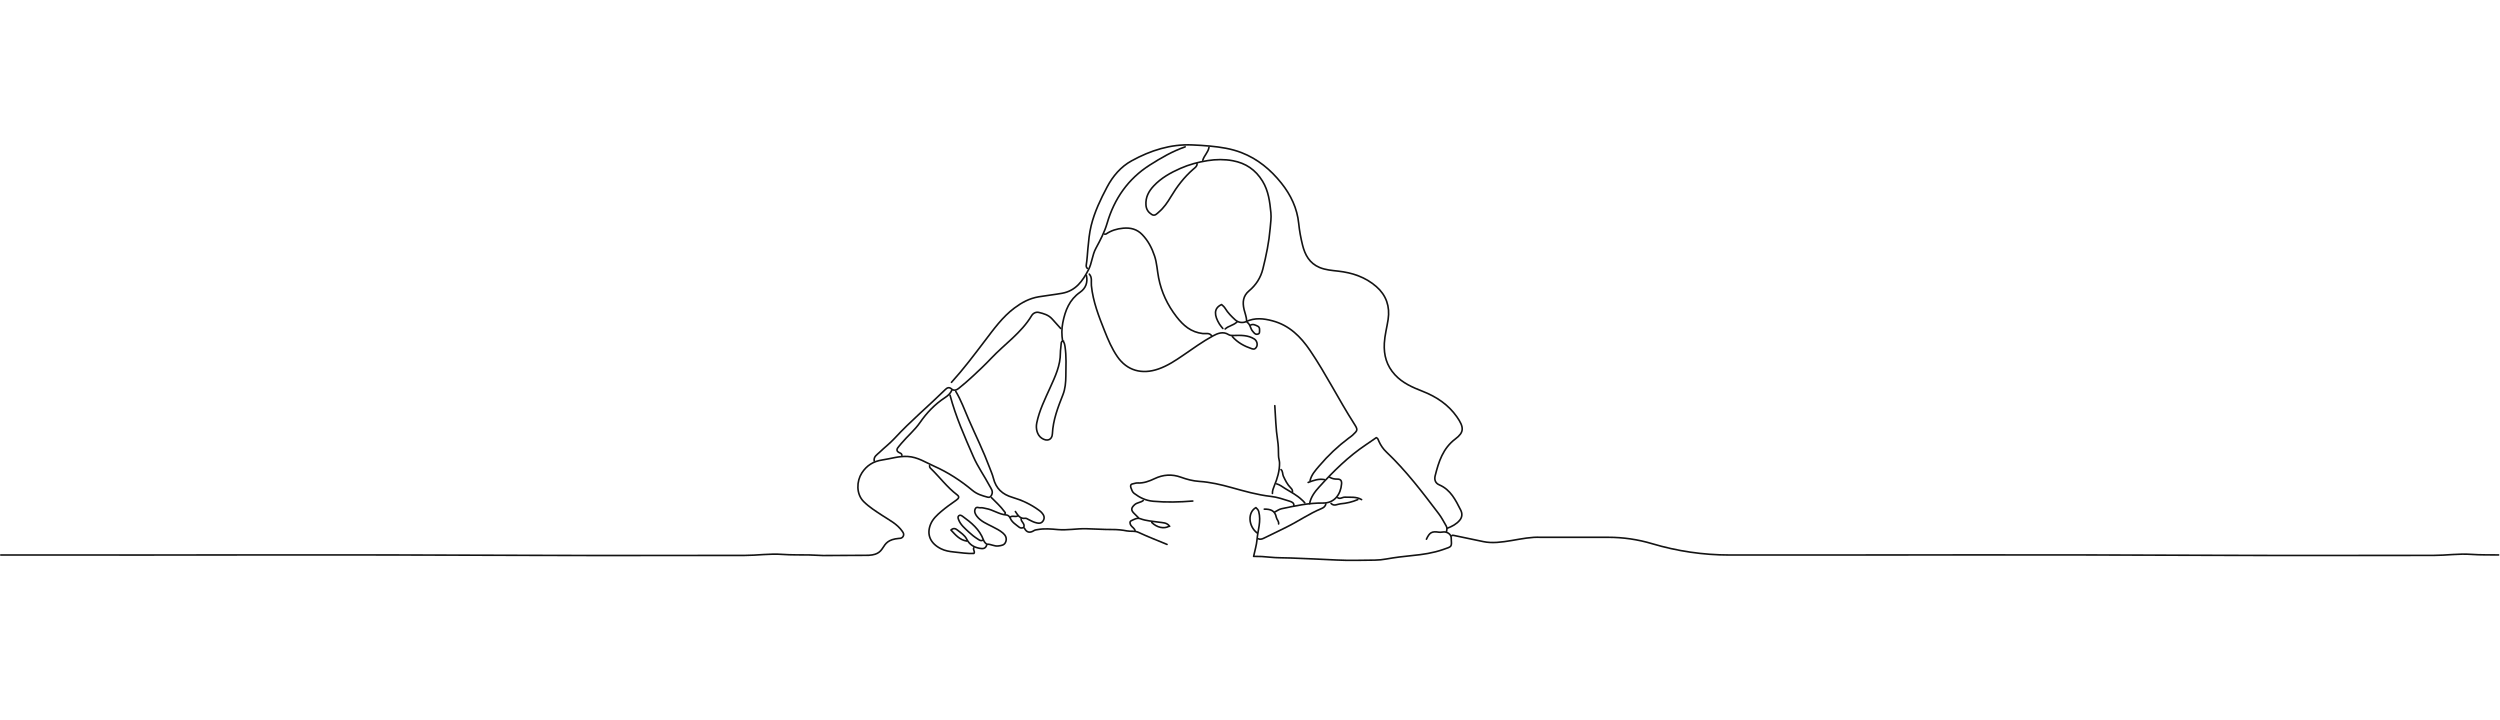
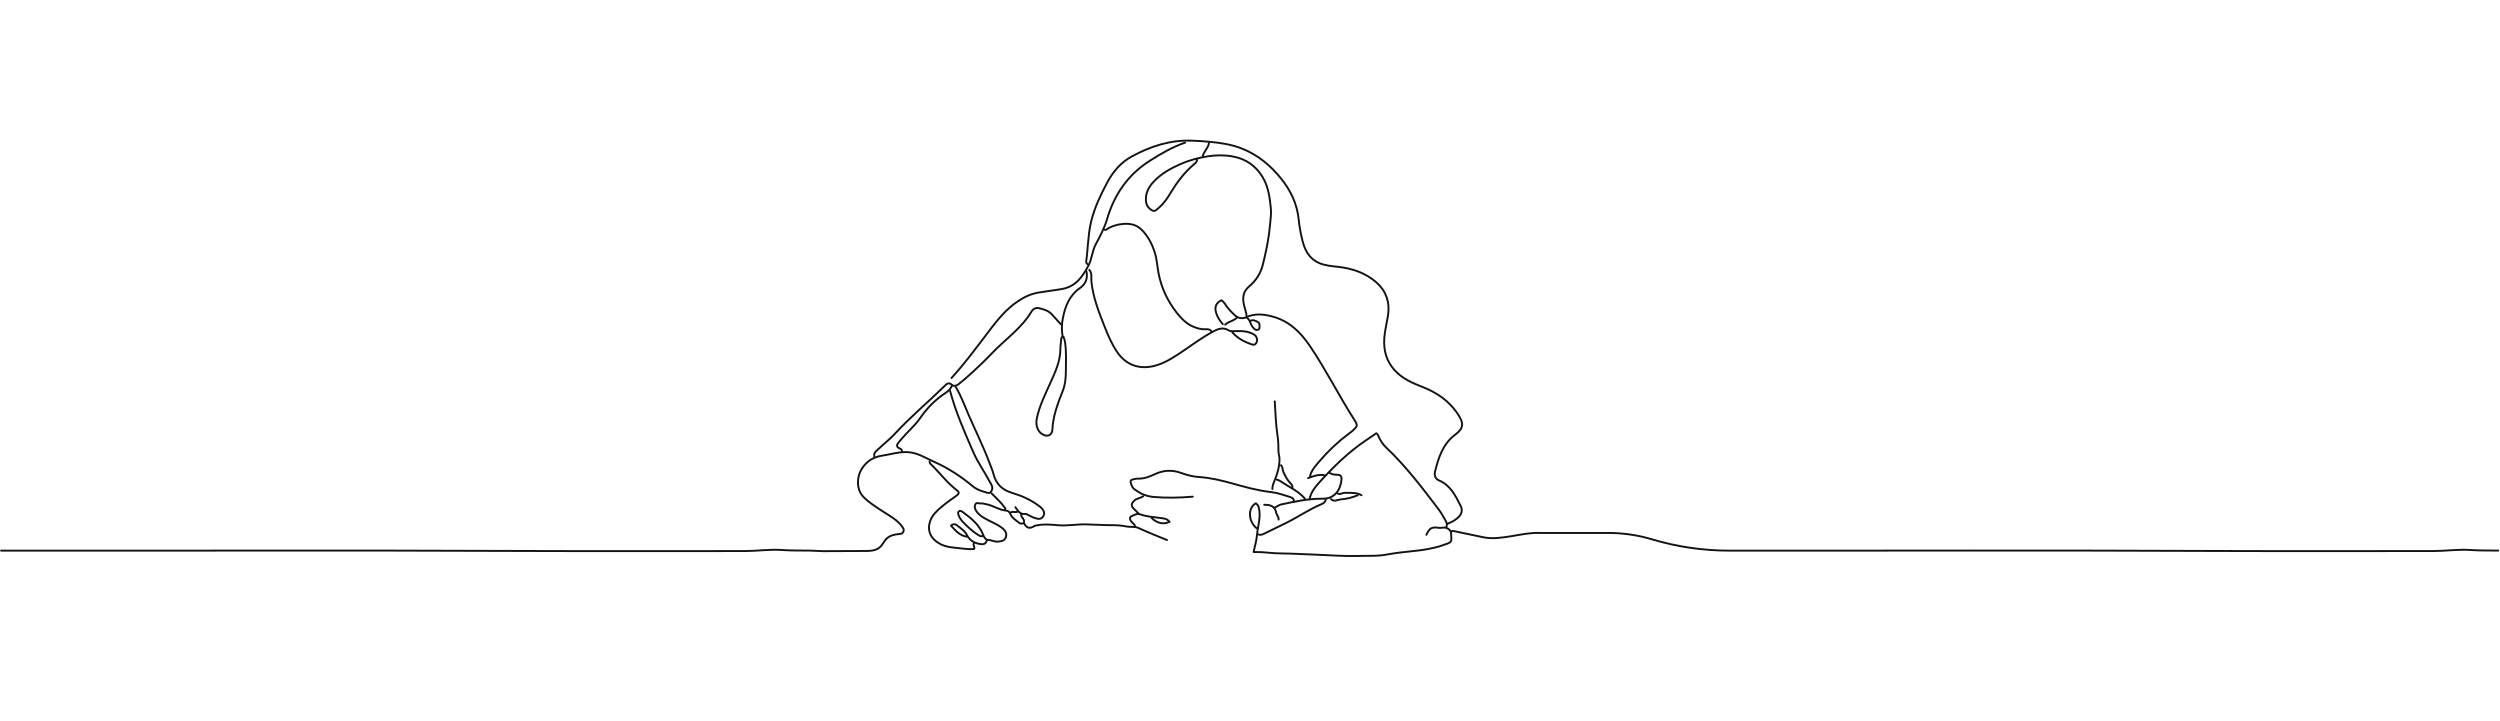
- <svg xmlns="http://www.w3.org/2000/svg" width="3055" height="879" viewBox="0 0 3055 879" fill="none">
-   <path d="M1768.74 645.474C1774.46 643.204 1779.9 640.484 1783.89 635.564C1786.98 631.754 1787.03 627.404 1784.99 623.374C1778.74 611.034 1772.62 598.424 1758.82 592.514C1753.56 590.264 1752.69 585.694 1753.75 581.444C1758.04 564.344 1763.19 547.864 1778.5 536.354C1789.23 528.284 1789.34 522.234 1780.24 509.274C1769.87 494.494 1755.33 484.784 1738.47 478.194C1726.12 473.374 1713.91 468.114 1704.59 457.944C1694.52 446.954 1690.85 434.204 1691.65 419.454C1692.19 409.494 1694.84 400.024 1696.3 390.314C1698.67 374.624 1694.04 360.774 1681.86 350.194C1668.56 338.644 1652.71 333.284 1635.31 331.334C1627.69 330.474 1619.86 329.914 1612.55 326.874C1600.22 321.754 1594.67 311.414 1591.7 299.434C1589.57 290.844 1587.92 282.044 1587.04 273.234C1585.16 254.444 1577.36 238.234 1565.85 223.804C1552.74 207.374 1536.88 194.154 1516.98 186.484C1504.63 181.724 1491.76 179.774 1478.57 178.524C1471.36 177.834 1464.19 177.404 1456.98 177.104C1430.34 175.994 1406.01 183.844 1383.01 196.414C1369.55 203.764 1359.88 215.294 1352.88 228.504C1344.92 243.494 1337.56 258.914 1333.44 275.574C1331.12 284.954 1330.29 294.544 1329.38 304.124C1328.77 310.524 1328.49 316.984 1327.47 323.324C1327.13 325.464 1327.41 326.704 1328.79 328.004" stroke="#131313" stroke-width="2" stroke-miterlimit="10" stroke-linecap="round" stroke-linejoin="round" />
-   <path d="M1299.65 416.834C1297.24 416.594 1296.81 418.224 1296.75 420.034C1296.63 423.754 1295.79 427.544 1295.8 431.104C1295.89 446.634 1289.44 460.044 1283.32 473.624C1277 487.664 1270.1 501.444 1266.93 516.714C1265.43 523.934 1267.48 531.664 1272.84 535.374C1279.31 539.844 1285.65 537.844 1286.02 530.124C1286.83 513.114 1292.79 497.794 1298.91 482.304C1301.72 475.204 1302.38 467.314 1302.46 459.644C1302.59 447.604 1303.24 435.524 1301.46 423.524C1301.15 421.434 1300.82 419.474 1299.65 417.704" stroke="#131313" stroke-width="2" stroke-miterlimit="10" stroke-linecap="round" stroke-linejoin="round" />
-   <path d="M1523.42 392.084C1523.25 387.254 1521.31 382.774 1520.24 378.164C1518.15 369.124 1519.05 361.524 1526.35 355.404C1534.88 348.254 1540.55 339.404 1543.25 328.594C1547.32 312.294 1550.73 295.904 1552.14 279.094C1552.68 272.674 1553.67 266.234 1553.03 259.874C1551.68 246.544 1550.12 233.314 1542.79 221.334C1534.28 207.424 1522.25 199.324 1506.52 196.414C1496.27 194.514 1485.99 194.654 1475.63 196.284C1464.15 198.094 1453.04 201.094 1442.46 205.764C1430.42 211.074 1418.95 217.444 1409.79 227.244C1403.66 233.804 1399.72 241.104 1400.36 250.554C1400.72 255.944 1403.31 259.524 1407.5 262.144C1411.28 264.504 1413.93 260.934 1416.08 259.134C1422.15 254.024 1426.67 247.384 1430.71 240.604C1438.23 227.984 1447.01 216.494 1458.12 206.804C1460.08 205.094 1462.64 203.584 1462.83 200.444" stroke="#131313" stroke-width="2" stroke-miterlimit="10" stroke-linecap="round" stroke-linejoin="round" />
-   <path d="M1743.1 658.874C1746.87 650.794 1749.57 648.964 1758.22 650.334C1760.56 650.704 1762.52 649.974 1764.66 650.004C1768.97 650.054 1773.16 652.984 1773.38 657.134C1774.01 668.964 1774.64 667.594 1763.44 671.534C1751.29 675.804 1738.54 677.654 1725.64 678.894C1715.13 679.914 1704.57 681.224 1694.11 683.094C1689.62 683.894 1684.84 684.424 1680.17 684.464C1664.63 684.574 1649.06 685.144 1633.56 684.344C1614.72 683.374 1595.88 682.614 1577.04 681.874C1568.7 681.544 1560.28 681.794 1551.98 680.894C1545.37 680.174 1538.76 679.804 1531.92 679.874C1533.44 672.654 1535.53 666.114 1536.08 659.454C1537.01 648.034 1541.38 636.814 1538.14 625.054C1537.47 622.634 1536.03 621.714 1534.71 620.314C1524.42 626.064 1525.39 643.104 1536.24 651.304" stroke="#131313" stroke-width="2" stroke-miterlimit="10" stroke-linecap="round" stroke-linejoin="round" />
-   <path d="M1600.92 587.224C1602.6 579.974 1607.65 574.604 1612.15 569.304C1622.83 556.694 1634.84 545.324 1648.12 535.384C1649.67 534.224 1651.35 533.184 1652.76 531.864C1659.38 525.634 1659.64 525.424 1654.48 517.354C1635.8 488.134 1620.35 456.964 1600.87 428.234C1589.44 411.374 1575.5 397.484 1554.9 392.034C1544.02 389.164 1533.54 387.964 1522.73 393.004C1518.77 394.854 1513.33 394.414 1509.47 390.884C1504.89 386.694 1500.47 382.294 1497.23 376.924C1496.03 374.944 1494.39 373.544 1492.77 372.174C1482.72 376.754 1483.84 385.804 1490.24 396.144C1491.4 398.014 1492.93 399.654 1494.29 401.404" stroke="#131313" stroke-width="2" stroke-miterlimit="10" stroke-linecap="round" stroke-linejoin="round" />
-   <path d="M1773.99 654.794C1774.58 653.834 1775.57 654.094 1776.31 654.244C1788.36 656.714 1800.42 659.164 1812.44 661.804C1833.98 666.534 1860.67 655.314 1882.74 656.594L1965.36 656.584C1983.49 656.584 2001.53 659.214 2018.91 664.404C2049.54 673.554 2081.34 678.204 2113.31 678.224C2349.32 678.374 2463.38 677.594 2716.57 678.634C2802.35 678.984 2888.16 678.674 2973.95 678.704C2989.5 678.714 3004.35 676.294 3020.4 677.474C3031.04 678.264 3042.28 677.954 3053.26 678.134" stroke="#131313" stroke-width="2" stroke-miterlimit="10" stroke-linecap="round" stroke-linejoin="round" />
-   <path d="M1160.96 482.954C1167.83 509.004 1178.75 533.514 1189.48 558.114C1194.94 570.624 1202.92 581.684 1209.25 593.674C1211 596.984 1213.98 600.124 1211.8 604.764C1210.63 607.244 1209.31 608.174 1207.01 607.564C1200.28 605.794 1193.99 603.994 1188.15 599.114C1173.98 587.294 1158.26 577.094 1141.51 569.684C1131.22 565.124 1121.39 558.474 1109.12 557.804C1098.31 557.214 1088.49 560.564 1078.2 562.064C1067.32 563.654 1059.04 568.834 1053.19 577.924C1046.68 588.014 1046.07 603.594 1055.41 612.934C1062.22 619.734 1070.19 624.664 1078.12 629.884C1086.87 635.644 1096.55 640.374 1102.77 649.494C1103.09 649.964 1103.38 650.434 1103.66 650.904C1105.49 654.054 1103.03 657.894 1099.38 657.894C1099.12 657.894 1098.87 657.904 1098.61 657.924C1071.35 660.194 1087.17 679.554 1056.51 678.624L1005.82 678.854L989.2 678.154C978.23 677.974 966.98 678.274 956.34 677.494C940.29 676.304 925.43 678.724 909.89 678.724C824.1 678.694 738.29 679.004 652.51 678.654C382.66 677.544 270.86 678.504 1 678.194" stroke="#131313" stroke-width="2" stroke-miterlimit="10" stroke-linecap="round" stroke-linejoin="round" />
-   <path d="M1331.12 334.994C1334.9 339.074 1333.23 344.504 1333.68 349.014C1335.65 368.544 1342.67 386.404 1349.79 404.304C1354.13 415.224 1358.67 426.024 1365.43 435.814C1377.25 452.924 1395.39 457.924 1415.6 450.904C1426.68 447.054 1436.34 440.654 1445.94 434.064C1457.84 425.904 1469.6 417.364 1482.23 410.484C1487.47 407.624 1494.49 404.484 1501.32 408.894C1503.09 410.034 1505.22 410.024 1507.69 409.954C1516.15 409.704 1525.01 409.384 1532.72 414.234C1536.18 416.404 1537.38 421.674 1535.01 424.664C1533.77 426.224 1532.78 427.184 1529.72 426.154C1520.49 423.034 1512.37 418.664 1505.92 411.314" stroke="#131313" stroke-width="2" stroke-miterlimit="10" stroke-linecap="round" stroke-linejoin="round" />
-   <path d="M1167.96 478.294C1174.51 489.154 1178.71 501.074 1183.75 512.634C1192.3 532.244 1201.83 551.424 1209.32 571.494C1210.91 575.754 1212.82 579.934 1213.91 584.324C1217.03 596.894 1224.77 604.134 1237.24 607.794C1248.67 611.154 1259.59 616.214 1269.34 623.344C1270.56 624.234 1271.79 625.164 1272.82 626.264C1275.69 629.334 1277.2 632.824 1274.55 636.704C1271.98 640.464 1268.15 639.424 1264.71 638.404C1262.07 637.624 1259.64 636.134 1257.11 634.994C1255.76 634.384 1254.3 633.174 1253.05 633.354C1246.32 634.324 1243.79 629.444 1240.8 625.094" stroke="#131313" stroke-width="2" stroke-miterlimit="10" stroke-linecap="round" stroke-linejoin="round" />
-   <path d="M1480.88 410.724C1478.26 406.164 1473.2 408.004 1469.76 407.604C1455.36 405.924 1446.04 397.834 1437.62 386.944C1426.64 372.744 1419.25 356.984 1415.85 339.614C1414.11 330.744 1413.77 321.554 1410.9 312.884C1407.68 303.134 1402.99 294.134 1395.78 286.674C1389.39 280.054 1381.7 278.054 1372.47 278.874C1364.68 279.574 1357.83 281.714 1351.49 286.034C1351.09 286.304 1350.35 286.074 1349.77 286.074" stroke="#131313" stroke-width="2" stroke-miterlimit="10" stroke-linecap="round" stroke-linejoin="round" />
-   <path d="M1448.25 179.464C1432.82 184.794 1418.83 192.924 1405.14 201.614C1378.51 218.524 1361.65 242.904 1352.93 272.734C1349.7 283.784 1344.47 293.604 1339.15 303.464C1334.64 311.814 1334.45 321.424 1330.05 329.794C1322.88 343.464 1314.6 355.334 1297.92 358.374C1288.42 360.104 1278.82 361.084 1269.31 362.694C1257.95 364.614 1248.53 369.714 1239.65 376.374C1224.98 387.374 1214.43 402.134 1203.48 416.524C1190.34 433.784 1177.33 451.154 1162.71 467.214" stroke="#131313" stroke-width="2" stroke-miterlimit="10" stroke-linecap="round" stroke-linejoin="round" />
-   <path d="M1581.11 618.094C1581.55 614.184 1578.05 613.164 1575.81 612.434C1568.38 610.044 1560.81 607.484 1553.12 606.624C1536.58 604.774 1520.7 600.204 1504.82 595.794C1491.93 592.214 1478.85 589.134 1465.7 588.284C1457.55 587.754 1450.35 585.784 1443.01 583.134C1432.07 579.184 1421.41 579.914 1410.96 584.884C1404.33 588.034 1397.56 590.584 1389.98 590.204C1388.06 590.104 1386.11 590.954 1384.15 591.284C1381.2 591.784 1381.35 594.244 1381.95 595.904C1382.85 598.394 1383.67 601.204 1385.92 602.914C1392.82 608.124 1400.03 611.704 1409.18 612.544C1425.39 614.034 1441.45 613.554 1457.57 612.264" stroke="#131313" stroke-width="2" stroke-miterlimit="10" stroke-linecap="round" stroke-linejoin="round" />
-   <path d="M1296.16 401.404C1292.66 397.524 1289.14 393.654 1285.68 389.744C1281.32 384.834 1275.27 383.144 1269.32 381.764C1266.07 381.014 1262.5 382.644 1260.67 385.704C1248.02 406.864 1227.52 420.554 1211.03 438.044C1203.97 445.534 1196.44 452.584 1188.9 459.604C1183.26 464.854 1177.4 469.884 1171.4 474.724C1168.9 476.744 1165.54 477.814 1162.78 475.304C1159.71 472.514 1157.22 474.014 1155.19 476.014C1134.85 496.084 1112.78 514.364 1093.41 535.414C1087.61 541.724 1080.81 546.884 1074.68 552.814C1071.58 555.814 1067.38 557.974 1068.31 563.334" stroke="#131313" stroke-width="2" stroke-miterlimit="10" stroke-linecap="round" stroke-linejoin="round" />
-   <path d="M1426.1 665.274C1414.45 660.424 1402.63 655.904 1391.21 650.544C1386.49 648.324 1381.77 649.714 1377.07 648.774C1371.32 647.614 1365.18 647.044 1359.08 647.084C1348.4 647.164 1337.72 646.284 1327.03 646.094C1315.56 645.884 1304.13 648.154 1292.66 647.144C1284.47 646.414 1276.35 645.654 1268.16 647.134C1266.54 647.424 1264.93 647.504 1263.52 648.394C1258.59 651.514 1254.63 650.914 1251.86 645.474" stroke="#131313" stroke-width="2" stroke-miterlimit="10" stroke-linecap="round" stroke-linejoin="round" />
-   <path d="M1135.91 569.164C1135.93 570.284 1136.01 571.164 1137.02 572.134C1148.14 582.764 1157.23 595.404 1169.67 604.754C1172.89 607.174 1171.43 609.174 1168.58 611.174C1162.23 615.644 1155.85 620.134 1149.97 625.184C1144.83 629.594 1139.72 634.324 1137.11 640.834C1132.09 653.314 1136.94 664.154 1149.87 670.584C1154.9 673.084 1160.26 673.984 1165.64 674.514C1173.95 675.334 1182.27 676.764 1190.17 676.304C1191.88 673.514 1188.42 671.674 1190.1 669.364" stroke="#131313" stroke-width="2" stroke-miterlimit="10" stroke-linecap="round" stroke-linejoin="round" />
-   <path d="M1600.34 615.474C1601.82 607.224 1606.89 600.714 1612.15 594.934C1629.4 575.934 1647.64 557.924 1669.1 543.534C1673.39 540.654 1677.63 537.694 1681.88 534.784C1683.95 535.704 1684.21 537.504 1685.05 539.364C1687.21 544.154 1690.17 548.564 1694.13 552.314C1718.28 575.194 1738.26 601.604 1758.28 627.984C1761.73 632.534 1764.25 637.604 1767.13 642.484C1768.66 645.074 1768.2 647.154 1767.58 649.554" stroke="#131313" stroke-width="2" stroke-miterlimit="10" stroke-linecap="round" stroke-linejoin="round" />
-   <path d="M1557.8 495.764C1558.8 509.754 1559.02 523.804 1561.2 537.724C1562.19 544.034 1562.35 550.524 1562.35 556.934C1562.35 559.994 1563.56 562.734 1563.6 565.674C1563.75 575.494 1560.94 584.684 1557.21 593.624C1555.96 596.624 1554.81 599.634 1554.9 602.954" stroke="#131313" stroke-width="2" stroke-miterlimit="10" stroke-linecap="round" stroke-linejoin="round" />
-   <path d="M1620.15 615.764C1619.71 618.884 1617.14 620.534 1614.86 621.474C1599.76 627.714 1586.37 637.134 1571.78 644.304C1562.66 648.784 1553.54 653.274 1544.38 657.684C1542.19 658.744 1539.85 659.524 1537.4 658.294" stroke="#131313" stroke-width="2" stroke-miterlimit="10" stroke-linecap="round" stroke-linejoin="round" />
-   <path d="M1163.29 476.544C1161.52 480.724 1158.5 483.464 1154.63 485.994C1142.49 493.934 1132.54 504.334 1124.33 516.214C1117.76 525.724 1108.85 533.024 1101.52 541.784C1100.55 542.944 1099.61 544.144 1098.6 545.274C1095.72 548.484 1094.48 551.334 1099.74 553.514C1100.77 553.934 1102.14 554.734 1102.1 556.354" stroke="#131313" stroke-width="2" stroke-miterlimit="10" stroke-linecap="round" stroke-linejoin="round" />
-   <path d="M1247.79 633.824C1247.51 637.814 1253.13 640.054 1250.93 644.624C1249.11 645.314 1247.15 645.614 1245.48 644.284C1241.38 641.024 1236.61 638.234 1234.51 633.184C1233.48 630.704 1231.59 629.434 1229.71 629.294C1220.74 628.604 1213.44 622.814 1204.69 621.394C1202.57 621.044 1200.39 620.164 1198.26 620.514C1196.12 620.874 1193.39 618.704 1191.87 621.604C1190.06 625.054 1191.84 628.364 1193.7 630.814C1198.53 637.184 1205.99 640.104 1212.85 643.644C1217.29 645.934 1221.8 648.124 1225.57 651.364C1228.61 653.974 1230.6 657.404 1229.13 661.774C1227.6 666.304 1223.93 666.644 1219.83 667.164C1215.05 667.764 1211.07 664.914 1206.4 664.994C1204.88 665.014 1202.6 662.034 1201.86 659.984C1197.09 646.834 1186.9 638.654 1176.15 630.844C1174.48 629.634 1172.93 629.024 1171.51 630.384C1170.24 631.604 1170.76 633.314 1171.39 634.994C1173.82 641.424 1179.04 645.564 1183.74 650.054C1187.12 653.284 1190.88 656.234 1194.84 658.714C1196.49 659.744 1198.67 661.584 1201.16 660.014" stroke="#131313" stroke-width="2" stroke-miterlimit="10" stroke-linecap="round" stroke-linejoin="round" />
-   <path d="M1327.62 336.744C1329.48 345.164 1326.75 352.274 1319.97 357.024C1306.81 366.224 1301.71 379.254 1298.74 394.354C1297.23 402.024 1297.33 409.144 1298.49 416.554" stroke="#131313" stroke-width="2" stroke-miterlimit="10" stroke-linecap="round" stroke-linejoin="round" />
-   <path d="M1624.81 583.144C1627.67 584.904 1630.82 585.534 1634.13 585.474C1638.15 585.394 1639.72 587.344 1639.4 591.304C1638.37 604.304 1630.55 614.934 1616.65 614.734C1599.48 614.484 1582.69 618.134 1565.98 621.694C1563.1 622.304 1560.52 624.304 1557.8 625.664" stroke="#131313" stroke-width="2" stroke-miterlimit="10" stroke-linecap="round" stroke-linejoin="round" />
-   <path d="M1524 393.824C1528.08 396.404 1527.83 401.674 1530.92 404.954C1532.48 406.614 1533.4 408.714 1536.24 408.424C1538.17 408.224 1539.14 407.424 1539.15 405.474C1539.16 402.874 1539.78 399.954 1536.79 398.534C1534.07 397.244 1531.27 395.584 1528.07 397.324" stroke="#131313" stroke-width="2" stroke-miterlimit="10" stroke-linecap="round" stroke-linejoin="round" />
-   <path d="M1659.19 610.524C1652.48 613.414 1645.41 615.054 1638.2 615.644C1634.38 615.954 1630.25 619.114 1626.56 615.184" stroke="#131313" stroke-width="2" stroke-miterlimit="10" stroke-linecap="round" stroke-linejoin="round" />
-   <path d="M1663.85 610.524C1657.45 606.754 1650.38 607.814 1643.46 607.544C1640.48 607.424 1637.78 610.264 1634.72 608.194" stroke="#131313" stroke-width="2" stroke-miterlimit="10" stroke-linecap="round" stroke-linejoin="round" />
-   <path d="M1396.97 611.684C1393.88 614.234 1389.51 613.934 1386.4 616.834C1382.2 620.754 1381.79 623.334 1385.9 627.414C1387.65 629.154 1389.4 630.904 1391.15 632.654" stroke="#131313" stroke-width="2" stroke-miterlimit="10" stroke-linecap="round" stroke-linejoin="round" />
-   <path d="M1565.37 573.824C1567.9 575.984 1567.05 579.364 1568.3 581.974C1570.68 586.964 1573.06 591.974 1577.05 595.944C1578.54 597.434 1579.75 598.934 1579.36 601.204" stroke="#131313" stroke-width="2" stroke-miterlimit="10" stroke-linecap="round" stroke-linejoin="round" />
-   <path d="M1407.46 638.484C1413.65 644.634 1422.28 646.544 1428.45 643.164C1428.67 643.044 1429.02 643.144 1429.32 643.144C1429.22 643.044 1429.13 642.954 1429.03 642.854C1425.83 638.414 1420.57 638.794 1416.18 638.104C1408.56 636.914 1400.82 636.654 1393.47 633.874C1389.47 632.364 1385.89 634.764 1382.48 636.284C1380.1 637.344 1380.8 640.104 1381.91 641.934C1383.41 644.414 1386.78 645.554 1387.09 648.964" stroke="#131313" stroke-width="2" stroke-miterlimit="10" stroke-linecap="round" stroke-linejoin="round" />
-   <path d="M1205.83 665.864C1204.43 670.464 1201.36 670.864 1197.07 670.044C1189.79 668.644 1184.62 665.494 1181.07 658.434C1178.92 654.164 1174.15 651.074 1170.21 647.894C1168.18 646.254 1165.45 644.574 1162.06 647.714C1167.61 653.634 1172.67 659.834 1181.36 661.194" stroke="#131313" stroke-width="2" stroke-miterlimit="10" stroke-linecap="round" stroke-linejoin="round" />
-   <path d="M1211.66 608.194C1217.06 613.674 1222.82 618.844 1227.36 625.104C1227.93 625.884 1229.34 626.714 1227.97 627.994" stroke="#131313" stroke-width="2" stroke-miterlimit="10" stroke-linecap="round" stroke-linejoin="round" />
-   <path d="M1560.13 591.294C1564.1 592.384 1567.21 595.004 1570.64 597.094C1577.69 601.394 1585.04 605.204 1591.1 611.014C1592.3 612.164 1593.59 613.184 1594.51 614.594" stroke="#131313" stroke-width="2" stroke-miterlimit="10" stroke-linecap="round" stroke-linejoin="round" />
-   <path d="M1618.4 586.054C1611.36 584.764 1604.97 587.114 1598.59 589.554" stroke="#131313" stroke-width="2" stroke-miterlimit="10" stroke-linecap="round" stroke-linejoin="round" />
-   <path d="M1511.76 393.244C1507.72 397.524 1501.44 398.044 1497.19 401.984" stroke="#131313" stroke-width="2" stroke-miterlimit="10" stroke-linecap="round" stroke-linejoin="round" />
-   <path d="M1477.38 180.044C1476.46 186.064 1471.45 190.104 1469.8 195.774" stroke="#131313" stroke-width="2" stroke-miterlimit="10" stroke-linecap="round" stroke-linejoin="round" />
-   <path d="M1544.98 622.174C1552.15 622.074 1558.05 623.664 1559.63 632.064C1560.15 634.854 1562.96 636.994 1562.47 640.234" stroke="#131313" stroke-width="2" stroke-miterlimit="10" stroke-linecap="round" stroke-linejoin="round" />
-   <path d="M1243.71 630.324C1240.88 632.394 1237.11 629.424 1234.39 632.074" stroke="#131313" stroke-width="2" stroke-miterlimit="10" stroke-linecap="round" stroke-linejoin="round" />
+ <svg xmlns="http://www.w3.org/2000/svg" width="2585" height="745" viewBox="0 0 2585 745" fill="none">
+   <path d="M1496.53 541.662C1501.36 539.741 1505.97 537.441 1509.34 533.279C1511.96 530.056 1512 526.376 1510.27 522.967C1504.98 512.528 1499.81 501.861 1488.13 496.862C1483.68 494.959 1482.95 491.093 1483.85 487.498C1487.47 473.032 1491.83 459.092 1504.78 449.355C1513.86 442.529 1513.95 437.411 1506.25 426.448C1497.48 413.945 1485.18 405.731 1470.92 400.157C1460.47 396.079 1450.14 391.63 1442.26 383.027C1433.74 373.73 1430.64 362.945 1431.31 350.467C1431.77 342.042 1434.01 334.031 1435.25 325.817C1437.25 312.545 1433.34 300.829 1423.03 291.879C1411.78 282.109 1398.37 277.575 1383.65 275.925C1377.21 275.198 1370.59 274.724 1364.4 272.152C1353.97 267.821 1349.28 259.075 1346.76 248.941C1344.96 241.674 1343.57 234.23 1342.82 226.777C1341.23 210.883 1334.63 197.17 1324.9 184.964C1313.81 171.065 1300.39 159.882 1283.56 153.394C1273.11 149.368 1262.22 147.718 1251.07 146.661C1244.97 146.077 1238.9 145.713 1232.8 145.459C1210.27 144.52 1189.69 151.161 1170.23 161.794C1158.84 168.012 1150.66 177.765 1144.74 188.94C1138.01 201.62 1131.78 214.664 1128.3 228.757C1126.34 236.692 1125.63 244.804 1124.86 252.908C1124.35 258.322 1124.11 263.786 1123.25 269.149C1122.96 270.96 1123.2 272.009 1124.36 273.108" stroke="#131313" stroke-width="2" stroke-miterlimit="10" stroke-linecap="round" stroke-linejoin="round" />
+   <path d="M1099.71 348.251C1097.68 348.048 1097.31 349.427 1097.26 350.958C1097.16 354.105 1096.45 357.311 1096.46 360.322C1096.53 373.459 1091.08 384.803 1085.9 396.291C1080.55 408.167 1074.72 419.824 1072.04 432.741C1070.77 438.849 1072.5 445.388 1077.04 448.526C1082.51 452.307 1087.87 450.616 1088.18 444.085C1088.87 429.696 1093.91 416.737 1099.09 403.633C1101.47 397.627 1102.02 390.953 1102.09 384.465C1102.2 374.28 1102.75 364.061 1101.25 353.91C1100.98 352.142 1100.7 350.484 1099.71 348.987" stroke="#131313" stroke-width="2" stroke-miterlimit="10" stroke-linecap="round" stroke-linejoin="round" />
+   <path d="M1289.01 327.315C1288.86 323.229 1287.22 319.439 1286.32 315.54C1284.55 307.892 1285.31 301.464 1291.48 296.287C1298.7 290.238 1303.5 282.752 1305.78 273.607C1309.22 259.819 1312.11 245.954 1313.3 231.735C1313.76 226.304 1314.59 220.856 1314.05 215.476C1312.91 204.2 1311.59 193.009 1305.39 182.874C1298.19 171.108 1288.02 164.256 1274.71 161.794C1266.04 160.187 1257.34 160.305 1248.58 161.684C1238.87 163.215 1229.47 165.753 1220.52 169.703C1210.34 174.195 1200.63 179.584 1192.88 187.874C1187.7 193.423 1184.37 199.598 1184.91 207.592C1185.21 212.152 1187.4 215.18 1190.95 217.396C1194.14 219.393 1196.39 216.373 1198.2 214.85C1203.34 210.527 1207.16 204.911 1210.58 199.175C1216.94 188.5 1224.37 178.78 1233.77 170.583C1235.43 169.137 1237.59 167.859 1237.75 165.203" stroke="#131313" stroke-width="2" stroke-miterlimit="10" stroke-linecap="round" stroke-linejoin="round" />
+   <path d="M1474.84 552.997C1478.02 546.162 1480.31 544.614 1487.63 545.773C1489.61 546.086 1491.26 545.468 1493.07 545.494C1496.72 545.536 1500.26 548.015 1500.45 551.525C1500.98 561.532 1501.52 560.373 1492.04 563.706C1481.76 567.318 1470.98 568.883 1460.07 569.932C1451.18 570.795 1442.24 571.903 1433.39 573.485C1429.6 574.162 1425.55 574.61 1421.6 574.644C1408.46 574.737 1395.29 575.219 1382.17 574.542C1366.24 573.722 1350.3 573.079 1334.36 572.453C1327.31 572.174 1320.19 572.385 1313.16 571.624C1307.57 571.015 1301.98 570.702 1296.19 570.761C1297.48 564.654 1299.25 559.121 1299.71 553.488C1300.5 543.827 1304.2 534.336 1301.46 524.388C1300.89 522.341 1299.67 521.563 1298.55 520.378C1289.85 525.242 1290.67 539.657 1299.85 546.593" stroke="#131313" stroke-width="2" stroke-miterlimit="10" stroke-linecap="round" stroke-linejoin="round" />
+   <path d="M1354.56 492.387C1355.99 486.254 1360.26 481.711 1364.06 477.228C1373.1 466.561 1383.26 456.943 1394.49 448.535C1395.8 447.553 1397.22 446.674 1398.42 445.557C1404.02 440.287 1404.24 440.109 1399.87 433.283C1384.07 408.565 1371 382.198 1354.52 357.895C1344.85 343.632 1333.06 331.883 1315.64 327.272C1306.43 324.845 1297.57 323.829 1288.42 328.093C1285.07 329.658 1280.47 329.286 1277.21 326.3C1273.33 322.755 1269.59 319.033 1266.85 314.491C1265.84 312.816 1264.45 311.631 1263.08 310.472C1254.58 314.347 1255.52 322.002 1260.94 330.749C1261.92 332.331 1263.21 333.718 1264.36 335.199" stroke="#131313" stroke-width="2" stroke-miterlimit="10" stroke-linecap="round" stroke-linejoin="round" />
+   <path d="M1500.97 549.546C1501.47 548.733 1502.3 548.953 1502.93 549.08C1513.12 551.17 1523.32 553.242 1533.49 555.475C1551.71 559.477 1574.29 549.985 1592.96 551.068L1662.85 551.06C1678.19 551.06 1693.45 553.285 1708.15 557.675C1734.06 565.415 1760.96 569.348 1788 569.365C1987.65 569.492 2084.13 568.833 2298.31 569.712C2370.87 570.008 2443.46 569.746 2516.03 569.771C2529.19 569.78 2541.75 567.733 2555.33 568.731C2564.33 569.399 2573.83 569.137 2583.12 569.289" stroke="#131313" stroke-width="2" stroke-miterlimit="10" stroke-linecap="round" stroke-linejoin="round" />
+   <path d="M982.394 404.183C988.206 426.219 997.443 446.953 1006.52 467.762C1011.14 478.345 1017.89 487.701 1023.24 497.843C1024.72 500.643 1027.24 503.299 1025.4 507.224C1024.41 509.322 1023.29 510.109 1021.35 509.593C1015.66 508.096 1010.33 506.573 1005.39 502.445C993.408 492.446 980.11 483.818 965.941 477.55C957.237 473.692 948.921 468.067 938.542 467.5C929.397 467.001 921.09 469.835 912.386 471.104C903.182 472.449 896.178 476.831 891.23 484.52C885.723 493.055 885.207 506.235 893.108 514.136C898.868 519.888 905.61 524.058 912.318 528.474C919.72 533.346 927.909 537.347 933.17 545.062C933.441 545.46 933.686 545.857 933.923 546.255C935.471 548.92 933.39 552.168 930.303 552.168C930.083 552.168 929.871 552.176 929.651 552.193C906.591 554.114 919.974 570.491 894.038 569.704L851.159 569.898L837.099 569.306C827.82 569.154 818.303 569.408 809.303 568.748C795.726 567.741 783.155 569.788 770.01 569.788C697.438 569.763 624.85 570.025 552.288 569.729C324.017 568.79 229.443 569.602 1.164 569.34" stroke="#131313" stroke-width="2" stroke-miterlimit="10" stroke-linecap="round" stroke-linejoin="round" />
+   <path d="M1126.34 279.021C1129.53 282.473 1128.12 287.066 1128.5 290.881C1130.17 307.402 1136.11 322.51 1142.13 337.652C1145.8 346.889 1149.64 356.025 1155.36 364.307C1165.36 378.78 1180.7 383.01 1197.8 377.071C1207.17 373.815 1215.34 368.401 1223.46 362.826C1233.53 355.924 1243.48 348.699 1254.16 342.88C1258.6 340.46 1264.53 337.804 1270.31 341.535C1271.81 342.499 1273.61 342.49 1275.7 342.431C1282.86 342.22 1290.35 341.949 1296.87 346.052C1299.8 347.887 1300.81 352.345 1298.81 354.875C1297.76 356.194 1296.92 357.006 1294.34 356.135C1286.53 353.496 1279.66 349.799 1274.2 343.582" stroke="#131313" stroke-width="2" stroke-miterlimit="10" stroke-linecap="round" stroke-linejoin="round" />
+   <path d="M988.315 400.241C993.856 409.428 997.409 419.511 1001.67 429.29C1008.91 445.878 1016.97 462.103 1023.3 479.081C1024.65 482.684 1026.26 486.22 1027.19 489.934C1029.82 500.567 1036.37 506.691 1046.92 509.787C1056.59 512.63 1065.83 516.91 1074.07 522.941C1075.11 523.694 1076.15 524.481 1077.02 525.412C1079.45 528.009 1080.72 530.961 1078.48 534.243C1076.31 537.424 1073.07 536.544 1070.16 535.681C1067.92 535.021 1065.87 533.761 1063.73 532.796C1062.59 532.28 1061.35 531.257 1060.29 531.409C1054.6 532.23 1052.46 528.102 1049.93 524.422" stroke="#131313" stroke-width="2" stroke-miterlimit="10" stroke-linecap="round" stroke-linejoin="round" />
+   <path d="M1253.02 343.082C1250.8 339.225 1246.52 340.782 1243.61 340.443C1231.43 339.022 1223.55 332.179 1216.43 322.967C1207.14 310.954 1200.89 297.623 1198.01 282.929C1196.54 275.426 1196.25 267.652 1193.82 260.318C1191.1 252.07 1187.13 244.457 1181.03 238.146C1175.63 232.546 1169.12 230.855 1161.31 231.548C1154.72 232.14 1148.93 233.951 1143.57 237.605C1143.23 237.833 1142.6 237.639 1142.11 237.639" stroke="#131313" stroke-width="2" stroke-miterlimit="10" stroke-linecap="round" stroke-linejoin="round" />
+   <path d="M1225.42 147.456C1212.36 151.965 1200.53 158.842 1188.95 166.193C1166.42 180.497 1152.16 201.121 1144.78 226.355C1142.05 235.702 1137.63 244.009 1133.13 252.35C1129.31 259.413 1129.15 267.542 1125.43 274.623C1119.36 286.186 1112.36 296.227 1098.25 298.799C1090.21 300.262 1082.09 301.091 1074.05 302.453C1064.44 304.077 1056.47 308.392 1048.96 314.025C1036.55 323.33 1027.62 335.816 1018.36 347.989C1007.25 362.589 996.241 377.283 983.874 390.868" stroke="#131313" stroke-width="2" stroke-miterlimit="10" stroke-linecap="round" stroke-linejoin="round" />
+   <path d="M1337.81 518.5C1338.18 515.193 1335.22 514.33 1333.32 513.713C1327.04 511.691 1320.63 509.525 1314.13 508.798C1300.14 507.233 1286.7 503.367 1273.27 499.636C1262.37 496.608 1251.3 494.003 1240.18 493.284C1233.28 492.835 1227.19 491.169 1220.98 488.927C1211.73 485.586 1202.71 486.203 1193.87 490.408C1188.26 493.072 1182.54 495.229 1176.13 494.908C1174.5 494.823 1172.85 495.542 1171.19 495.821C1168.7 496.244 1168.83 498.325 1169.33 499.73C1170.09 501.836 1170.79 504.213 1172.69 505.659C1178.53 510.067 1184.63 513.095 1192.37 513.806C1206.08 515.066 1219.66 514.66 1233.3 513.569" stroke="#131313" stroke-width="2" stroke-miterlimit="10" stroke-linecap="round" stroke-linejoin="round" />
+   <path d="M1096.76 335.199C1093.8 331.917 1090.82 328.643 1087.9 325.335C1084.21 321.182 1079.09 319.752 1074.06 318.585C1071.31 317.95 1068.29 319.329 1066.74 321.918C1056.04 339.817 1038.7 351.398 1024.75 366.193C1018.78 372.529 1012.41 378.493 1006.03 384.431C1001.26 388.872 996.302 393.127 991.226 397.221C989.111 398.93 986.269 399.835 983.934 397.712C981.337 395.352 979.231 396.621 977.514 398.313C960.308 415.29 941.638 430.753 925.253 448.56C920.347 453.898 914.594 458.263 909.409 463.279C906.787 465.817 903.234 467.644 904.02 472.178" stroke="#131313" stroke-width="2" stroke-miterlimit="10" stroke-linecap="round" stroke-linejoin="round" />
+   <path d="M1206.68 558.411C1196.83 554.308 1186.83 550.485 1177.17 545.95C1173.17 544.072 1169.18 545.248 1165.21 544.453C1160.34 543.472 1155.15 542.99 1149.99 543.024C1140.95 543.091 1131.92 542.347 1122.88 542.186C1113.17 542.008 1103.5 543.929 1093.8 543.074C1086.87 542.457 1080 541.814 1073.08 543.066C1071.71 543.311 1070.34 543.379 1069.15 544.132C1064.98 546.771 1061.63 546.263 1059.29 541.662" stroke="#131313" stroke-width="2" stroke-miterlimit="10" stroke-linecap="round" stroke-linejoin="round" />
+   <path d="M961.204 477.11C961.221 478.057 961.288 478.802 962.143 479.622C971.549 488.614 979.239 499.307 989.762 507.216C992.486 509.263 991.251 510.955 988.84 512.647C983.468 516.428 978.071 520.226 973.097 524.498C968.749 528.229 964.427 532.23 962.219 537.737C957.972 548.294 962.075 557.463 973.013 562.903C977.268 565.017 981.802 565.779 986.353 566.227C993.383 566.921 1000.42 568.13 1007.1 567.741C1008.55 565.381 1005.62 563.825 1007.04 561.871" stroke="#131313" stroke-width="2" stroke-miterlimit="10" stroke-linecap="round" stroke-linejoin="round" />
+   <path d="M1354.07 516.284C1355.33 509.305 1359.61 503.798 1364.06 498.909C1378.66 482.837 1394.09 467.602 1412.24 455.429C1415.87 452.993 1419.45 450.489 1423.05 448.027C1424.8 448.805 1425.02 450.328 1425.73 451.901C1427.56 455.953 1430.06 459.684 1433.41 462.856C1453.84 482.211 1470.74 504.551 1487.68 526.867C1490.6 530.716 1492.73 535.004 1495.16 539.132C1496.46 541.323 1496.07 543.083 1495.54 545.113" stroke="#131313" stroke-width="2" stroke-miterlimit="10" stroke-linecap="round" stroke-linejoin="round" />
+   <path d="M1318.09 415.019C1318.93 426.854 1319.12 438.739 1320.96 450.514C1321.8 455.852 1321.94 461.342 1321.94 466.764C1321.94 469.353 1322.96 471.67 1322.99 474.157C1323.12 482.464 1320.74 490.238 1317.59 497.801C1316.53 500.339 1315.56 502.885 1315.63 505.693" stroke="#131313" stroke-width="2" stroke-miterlimit="10" stroke-linecap="round" stroke-linejoin="round" />
+   <path d="M1370.83 516.529C1370.46 519.169 1368.28 520.564 1366.36 521.36C1353.58 526.638 1342.26 534.607 1329.91 540.672C1322.2 544.462 1314.48 548.26 1306.74 551.99C1304.88 552.887 1302.9 553.547 1300.83 552.506" stroke="#131313" stroke-width="2" stroke-miterlimit="10" stroke-linecap="round" stroke-linejoin="round" />
+   <path d="M984.365 398.761C982.868 402.297 980.314 404.615 977.04 406.755C966.77 413.471 958.354 422.269 951.409 432.318C945.851 440.363 938.314 446.538 932.113 453.948C931.293 454.93 930.497 455.945 929.643 456.901C927.207 459.616 926.158 462.027 930.607 463.871C931.479 464.226 932.638 464.903 932.604 466.274" stroke="#131313" stroke-width="2" stroke-miterlimit="10" stroke-linecap="round" stroke-linejoin="round" />
+   <path d="M1055.84 531.807C1055.61 535.182 1060.36 537.077 1058.5 540.943C1056.96 541.526 1055.3 541.78 1053.89 540.655C1050.42 537.897 1046.39 535.537 1044.61 531.265C1043.74 529.167 1042.14 528.093 1040.55 527.975C1032.96 527.391 1026.79 522.493 1019.39 521.292C1017.59 520.996 1015.75 520.252 1013.95 520.548C1012.14 520.852 1009.83 519.016 1008.54 521.47C1007.01 524.388 1008.52 527.188 1010.09 529.261C1014.17 534.649 1020.49 537.119 1026.29 540.114C1030.04 542.051 1033.86 543.903 1037.05 546.644C1039.62 548.852 1041.3 551.753 1040.06 555.45C1038.77 559.282 1035.66 559.57 1032.19 560.01C1028.15 560.517 1024.78 558.106 1020.83 558.174C1019.55 558.191 1017.62 555.67 1016.99 553.936C1012.96 542.812 1004.34 535.893 995.243 529.286C993.831 528.262 992.519 527.746 991.318 528.897C990.244 529.929 990.684 531.375 991.217 532.796C993.272 538.236 997.688 541.738 1001.66 545.536C1004.52 548.268 1007.7 550.764 1011.05 552.862C1012.45 553.733 1014.29 555.289 1016.4 553.961" stroke="#131313" stroke-width="2" stroke-miterlimit="10" stroke-linecap="round" stroke-linejoin="round" />
+   <path d="M1123.37 280.502C1124.95 287.624 1122.64 293.639 1116.9 297.657C1105.77 305.439 1101.46 316.462 1098.94 329.235C1097.67 335.723 1097.75 341.746 1098.73 348.014" stroke="#131313" stroke-width="2" stroke-miterlimit="10" stroke-linecap="round" stroke-linejoin="round" />
+   <path d="M1374.77 488.936C1377.19 490.424 1379.86 490.957 1382.66 490.907C1386.06 490.839 1387.39 492.489 1387.11 495.838C1386.24 506.835 1379.63 515.827 1367.87 515.658C1353.35 515.447 1339.14 518.534 1325.01 521.546C1322.57 522.062 1320.39 523.754 1318.09 524.904" stroke="#131313" stroke-width="2" stroke-miterlimit="10" stroke-linecap="round" stroke-linejoin="round" />
+   <path d="M1289.5 328.787C1292.95 330.969 1292.74 335.427 1295.35 338.202C1296.67 339.606 1297.45 341.382 1299.85 341.137C1301.48 340.968 1302.3 340.291 1302.31 338.642C1302.32 336.442 1302.84 333.972 1300.32 332.771C1298.01 331.68 1295.65 330.275 1292.94 331.747" stroke="#131313" stroke-width="2" stroke-miterlimit="10" stroke-linecap="round" stroke-linejoin="round" />
+   <path d="M1403.86 512.097C1398.18 514.542 1392.2 515.929 1386.1 516.428C1382.87 516.69 1379.37 519.363 1376.25 516.039" stroke="#131313" stroke-width="2" stroke-miterlimit="10" stroke-linecap="round" stroke-linejoin="round" />
+   <path d="M1407.8 512.097C1402.38 508.908 1396.4 509.804 1390.55 509.576C1388.03 509.475 1385.74 511.877 1383.16 510.126" stroke="#131313" stroke-width="2" stroke-miterlimit="10" stroke-linecap="round" stroke-linejoin="round" />
+   <path d="M1182.04 513.078C1179.43 515.235 1175.73 514.981 1173.1 517.435C1169.54 520.751 1169.2 522.933 1172.67 526.384C1174.16 527.856 1175.64 529.337 1177.12 530.817" stroke="#131313" stroke-width="2" stroke-miterlimit="10" stroke-linecap="round" stroke-linejoin="round" />
+   <path d="M1324.49 481.052C1326.63 482.879 1325.91 485.738 1326.97 487.946C1328.98 492.167 1331 496.405 1334.37 499.763C1335.63 501.024 1336.66 502.293 1336.33 504.213" stroke="#131313" stroke-width="2" stroke-miterlimit="10" stroke-linecap="round" stroke-linejoin="round" />
+   <path d="M1190.91 535.749C1196.15 540.951 1203.45 542.567 1208.67 539.708C1208.86 539.606 1209.15 539.691 1209.4 539.691C1209.32 539.606 1209.24 539.53 1209.16 539.445C1206.45 535.689 1202 536.011 1198.29 535.427C1191.84 534.421 1185.3 534.201 1179.08 531.849C1175.7 530.572 1172.67 532.602 1169.78 533.888C1167.77 534.784 1168.36 537.119 1169.3 538.667C1170.57 540.765 1173.42 541.729 1173.68 544.614" stroke="#131313" stroke-width="2" stroke-miterlimit="10" stroke-linecap="round" stroke-linejoin="round" />
+   <path d="M1020.35 558.91C1019.17 562.801 1016.57 563.14 1012.94 562.446C1006.78 561.262 1002.41 558.597 999.406 552.625C997.587 549.013 993.552 546.399 990.219 543.709C988.502 542.321 986.193 540.9 983.325 543.557C988.02 548.564 992.3 553.809 999.651 554.96" stroke="#131313" stroke-width="2" stroke-miterlimit="10" stroke-linecap="round" stroke-linejoin="round" />
+   <path d="M1025.28 510.126C1029.85 514.762 1034.72 519.135 1038.56 524.43C1039.05 525.09 1040.24 525.792 1039.08 526.875" stroke="#131313" stroke-width="2" stroke-miterlimit="10" stroke-linecap="round" stroke-linejoin="round" />
+   <path d="M1320.06 495.83C1323.42 496.752 1326.05 498.968 1328.95 500.736C1334.91 504.374 1341.13 507.597 1346.26 512.511C1347.27 513.484 1348.36 514.347 1349.14 515.54" stroke="#131313" stroke-width="2" stroke-miterlimit="10" stroke-linecap="round" stroke-linejoin="round" />
+   <path d="M1369.35 491.397C1363.4 490.306 1357.99 492.294 1352.59 494.358" stroke="#131313" stroke-width="2" stroke-miterlimit="10" stroke-linecap="round" stroke-linejoin="round" />
+   <path d="M1279.14 328.296C1275.72 331.916 1270.41 332.356 1266.82 335.689" stroke="#131313" stroke-width="2" stroke-miterlimit="10" stroke-linecap="round" stroke-linejoin="round" />
+   <path d="M1250.06 147.947C1249.28 153.039 1245.04 156.456 1243.65 161.253" stroke="#131313" stroke-width="2" stroke-miterlimit="10" stroke-linecap="round" stroke-linejoin="round" />
+   <path d="M1307.24 521.952C1313.31 521.867 1318.3 523.212 1319.64 530.318C1320.08 532.678 1322.45 534.488 1322.04 537.229" stroke="#131313" stroke-width="2" stroke-miterlimit="10" stroke-linecap="round" stroke-linejoin="round" />
+   <path d="M1052.39 528.846C1050 530.597 1046.81 528.085 1044.51 530.326" stroke="#131313" stroke-width="2" stroke-miterlimit="10" stroke-linecap="round" stroke-linejoin="round" />
</svg>
